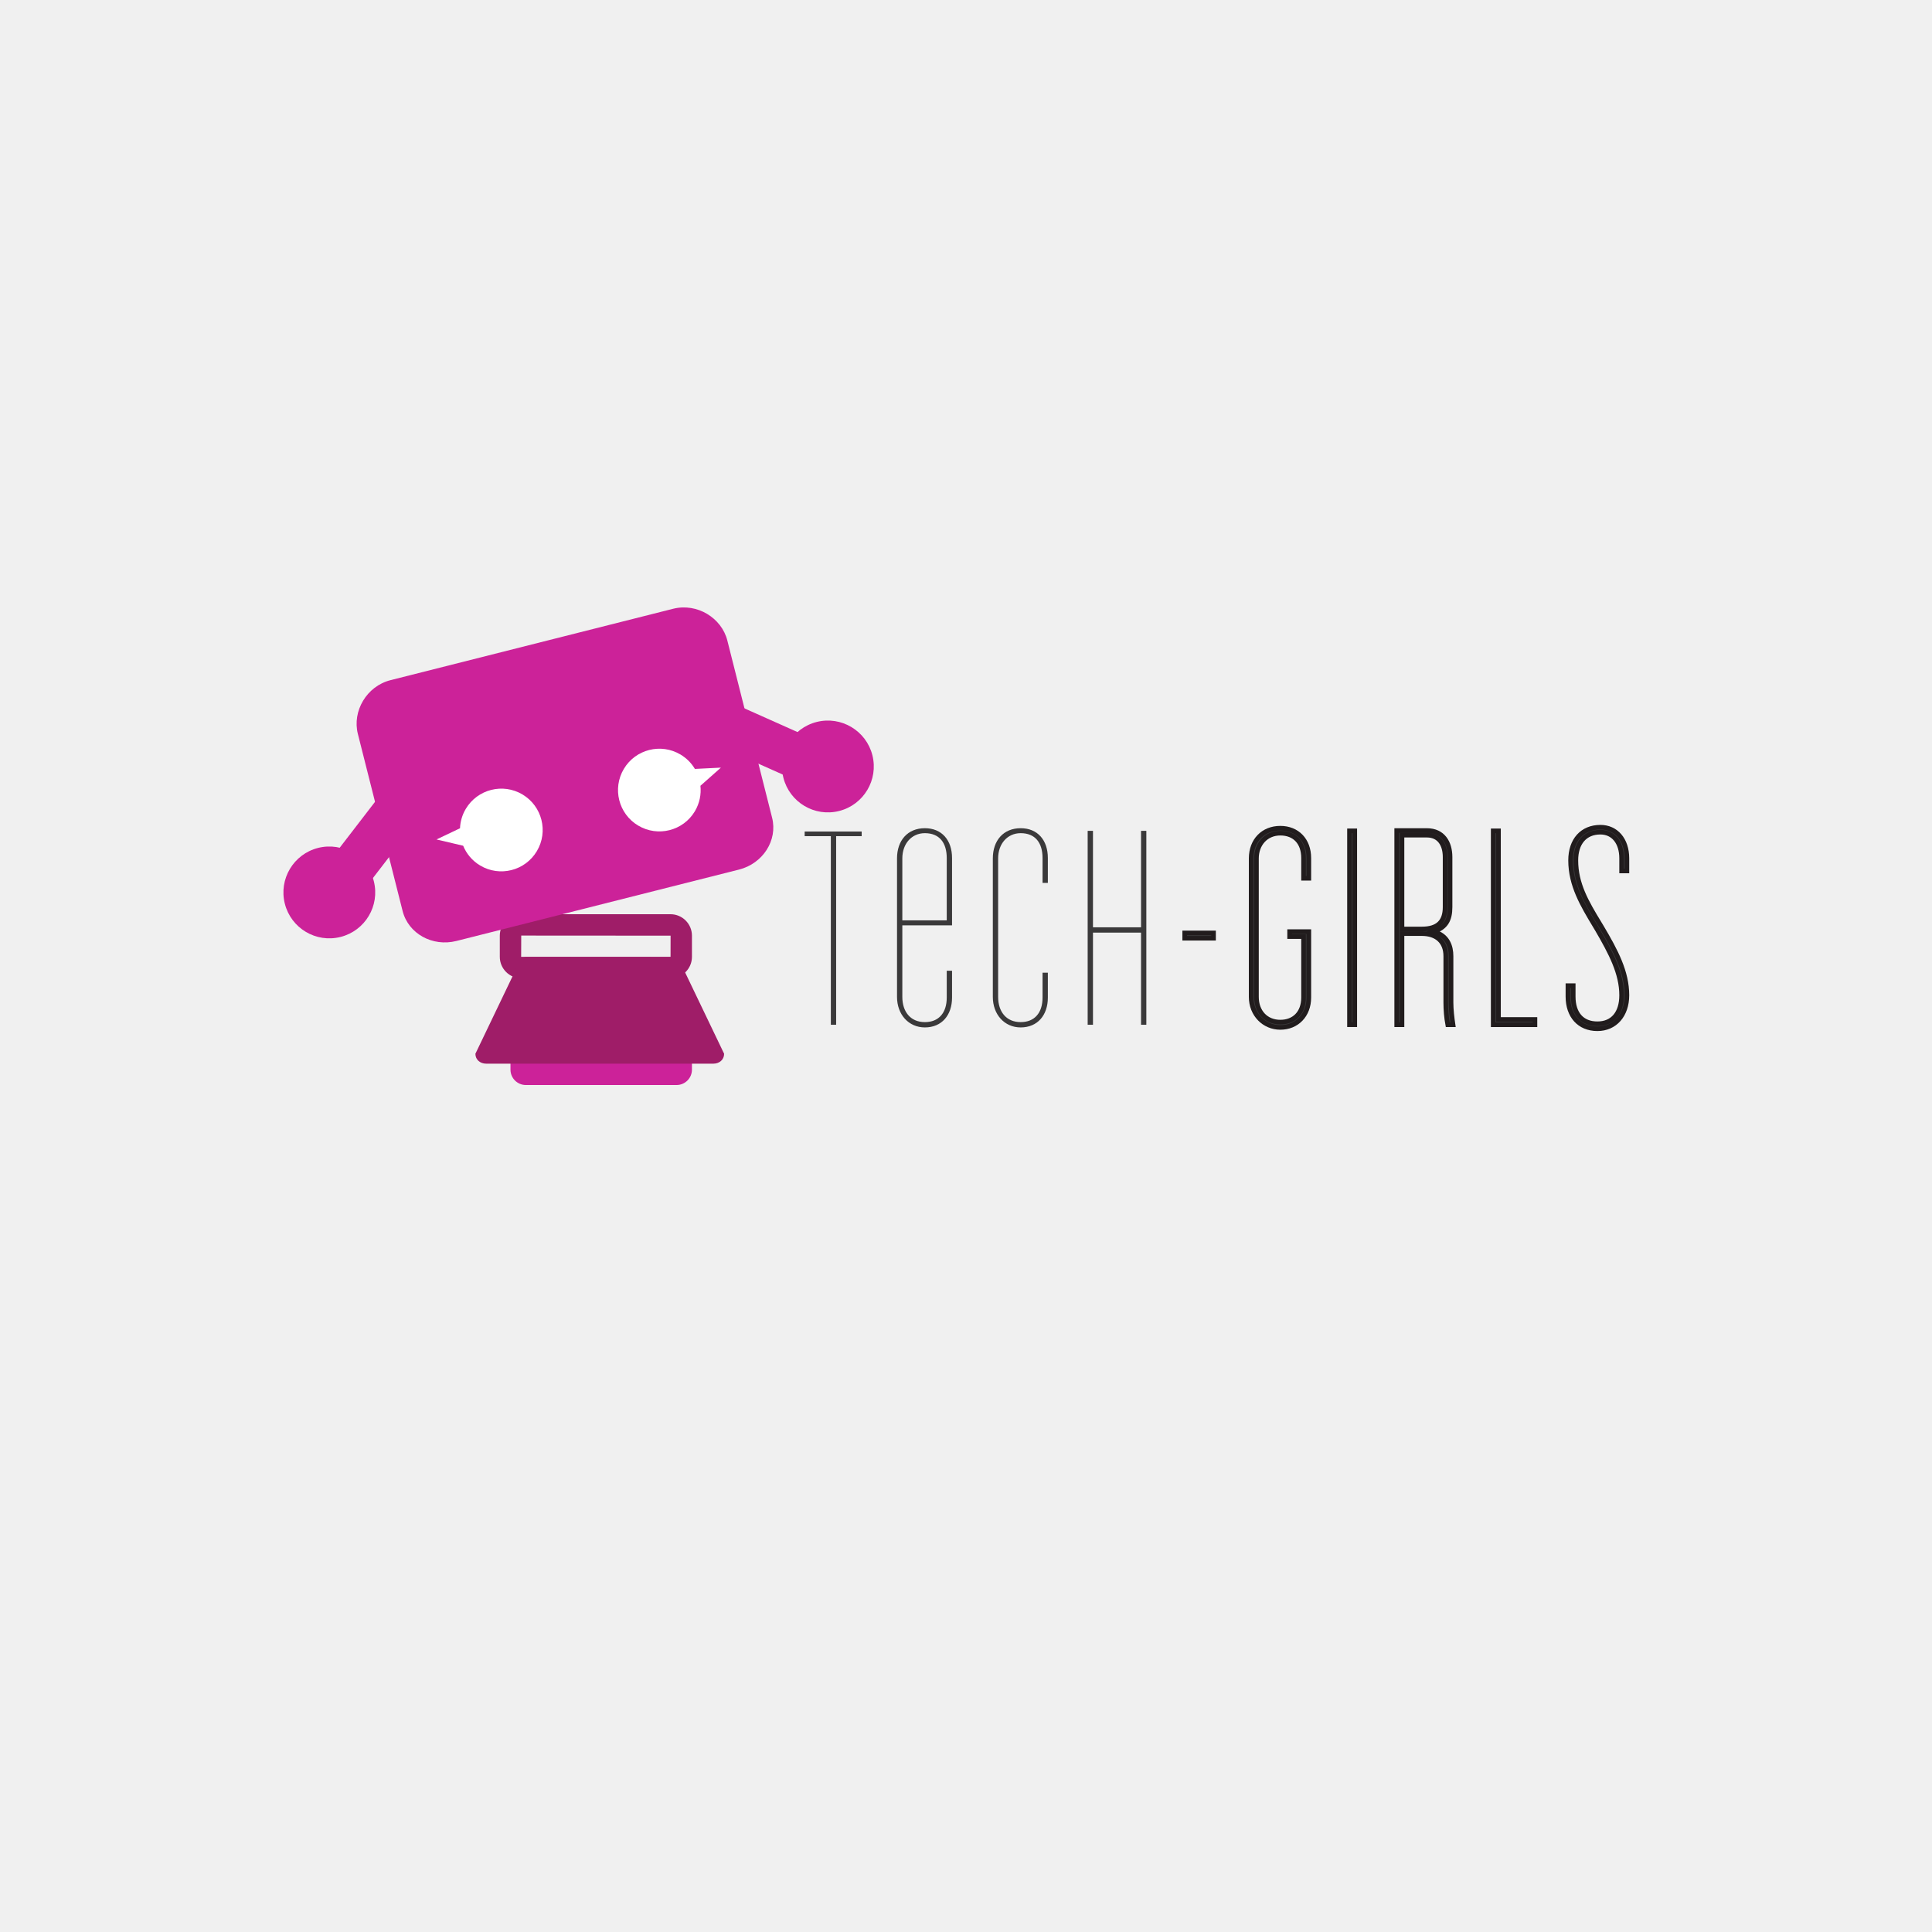
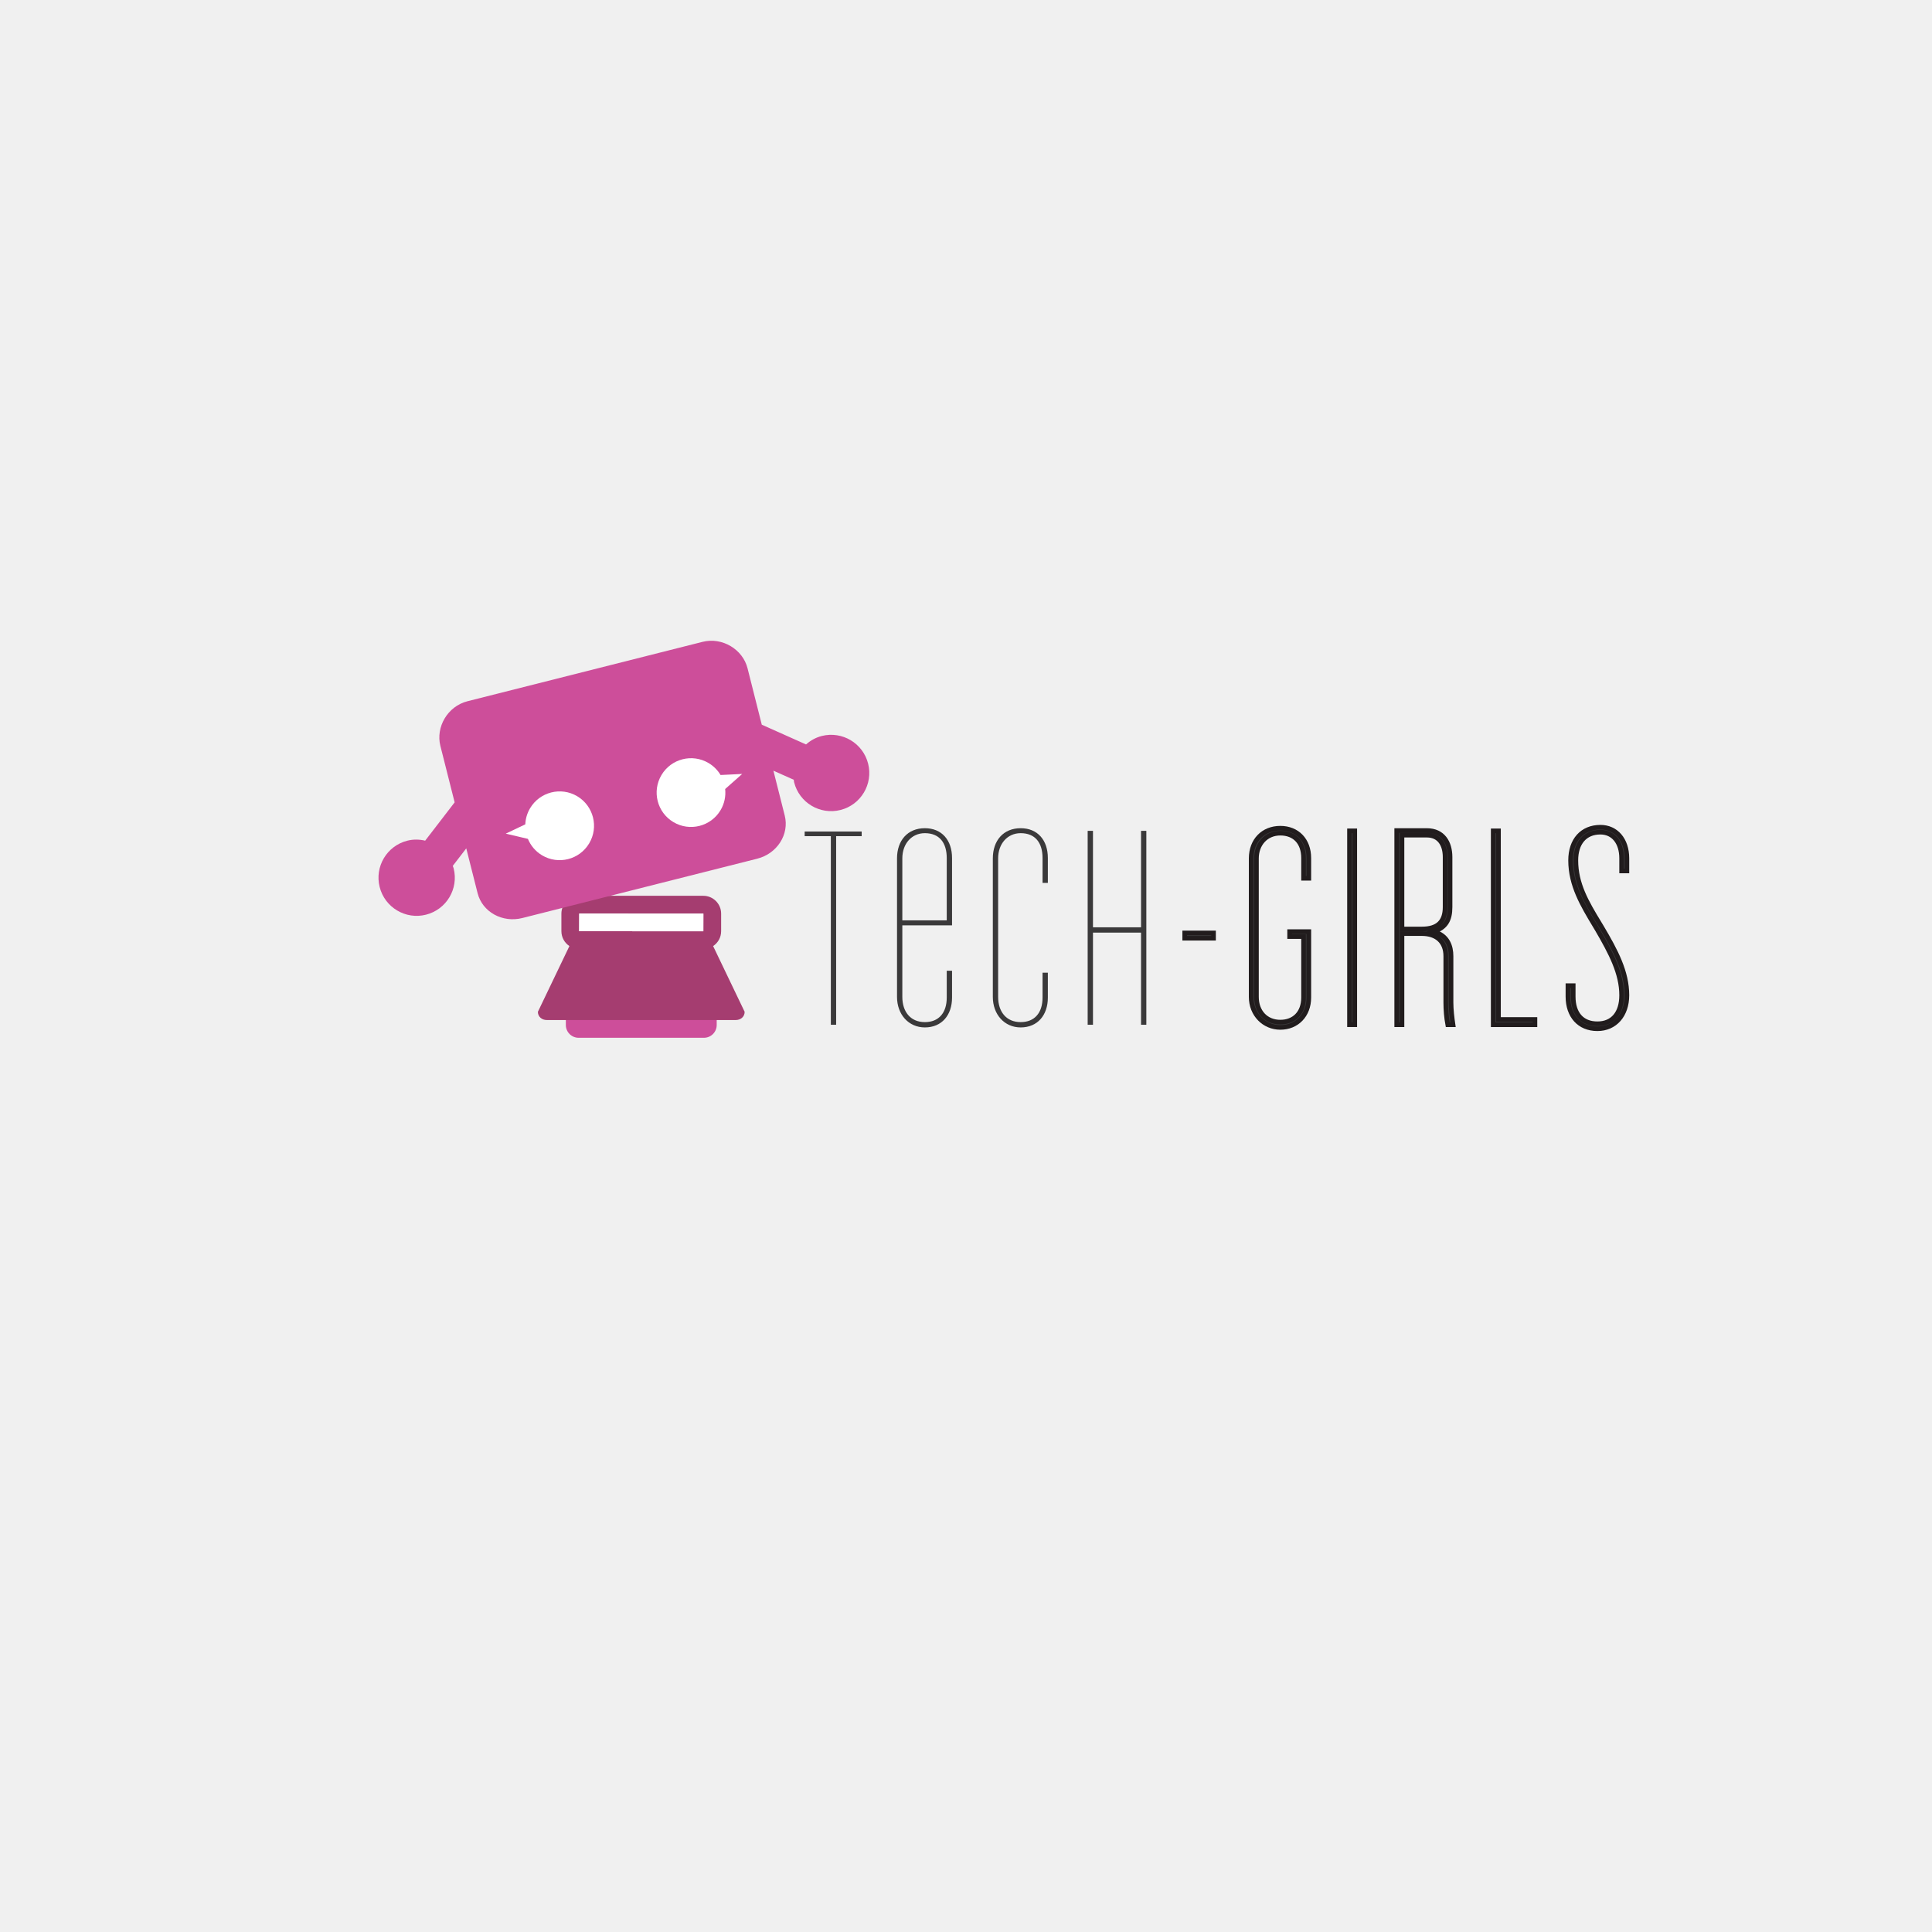
<svg xmlns="http://www.w3.org/2000/svg" id="svg3023" version="1.1" width="765" height="765" xml:space="preserve">
  <defs id="defs3027">
    <clipPath clipPathUnits="userSpaceOnUse" id="clipPath3051">
      <path d="M 0,0 612,0 612,612 0,612 0,0 z" id="path3053" />
    </clipPath>
    <clipPath clipPathUnits="userSpaceOnUse" id="clipPath3107">
      <path d="M 0,0 612,0 612,612 0,612 0,0 z" id="path3109" />
    </clipPath>
    <clipPath clipPathUnits="userSpaceOnUse" id="clipPath3125">
      <path d="M 0,0 612,0 612,612 0,612 0,0 z" id="path3127" />
    </clipPath>
    <clipPath clipPathUnits="userSpaceOnUse" id="clipPath3139">
      <path d="M 0,0 612,0 612,612 0,612 0,0 z" id="path3141" />
    </clipPath>
    <clipPath clipPathUnits="userSpaceOnUse" id="clipPath3155">
      <path d="M 0,0 612,0 612,612 0,612 0,0 z" id="path3157" />
    </clipPath>
    <clipPath clipPathUnits="userSpaceOnUse" id="clipPath3215">
      <path d="M 0,0 612,0 612,612 0,612 0,0 z" id="path3217" />
    </clipPath>
    <clipPath clipPathUnits="userSpaceOnUse" id="clipPath3233">
      <path d="M 0,0 612,0 612,612 0,612 0,0 z" id="path3235" />
    </clipPath>
    <clipPath clipPathUnits="userSpaceOnUse" id="clipPath3247">
      <path d="M 0,0 612,0 612,612 0,612 0,0 z" id="path3249" />
    </clipPath>
    <clipPath clipPathUnits="userSpaceOnUse" id="clipPath3263">
      <path d="M 0,0 612,0 612,612 0,612 0,0 z" id="path3265" />
    </clipPath>
    <clipPath clipPathUnits="userSpaceOnUse" id="clipPath3323">
      <path d="M 0,0 612,0 612,612 0,612 0,0 z" id="path3325" />
    </clipPath>
    <clipPath clipPathUnits="userSpaceOnUse" id="clipPath3341">
      <path d="M 0,0 612,0 612,612 0,612 0,0 z" id="path3343" />
    </clipPath>
    <clipPath clipPathUnits="userSpaceOnUse" id="clipPath3357">
      <path d="M 0,0 612,0 612,612 0,612 0,0 z" id="path3359" />
    </clipPath>
    <clipPath clipPathUnits="userSpaceOnUse" id="clipPath3373">
      <path d="M 0,0 612,0 612,612 0,612 0,0 z" id="path3375" />
    </clipPath>
    <clipPath clipPathUnits="userSpaceOnUse" id="clipPath3429">
      <path d="M 0,0 612,0 612,612 0,612 0,0 z" id="path3431" />
    </clipPath>
    <clipPath clipPathUnits="userSpaceOnUse" id="clipPath3453">
      <path d="M 0,0 612,0 612,612 0,612 0,0 z" id="path3455" />
    </clipPath>
    <clipPath clipPathUnits="userSpaceOnUse" id="clipPath3473">
      <path d="M 0,0 612,0 612,612 0,612 0,0 z" id="path3475" />
    </clipPath>
    <clipPath clipPathUnits="userSpaceOnUse" id="clipPath3497">
      <path d="M 0,0 612,0 612,612 0,612 0,0 z" id="path3499" />
    </clipPath>
    <clipPath clipPathUnits="userSpaceOnUse" id="clipPath4728">
      <path d="M 0,0 612,0 612,612 0,612 0,0 z" id="path4730" />
    </clipPath>
    <clipPath clipPathUnits="userSpaceOnUse" id="clipPath4752">
      <path d="M 0,0 612,0 612,612 0,612 0,0 z" id="path4754" />
    </clipPath>
    <clipPath clipPathUnits="userSpaceOnUse" id="clipPath4772">
      <path d="M 0,0 612,0 612,612 0,612 0,0 z" id="path4774" />
    </clipPath>
    <clipPath clipPathUnits="userSpaceOnUse" id="clipPath4796">
      <path d="M 0,0 612,0 612,612 0,612 0,0 z" id="path4798" />
    </clipPath>
    <clipPath clipPathUnits="userSpaceOnUse" id="clipPath8003">
      <path d="M 0,0 612,0 612,612 0,612 0,0 z" id="path8005" />
    </clipPath>
    <clipPath clipPathUnits="userSpaceOnUse" id="clipPath3032-8">
      <path d="M 0,0 612,0 612,612 0,612 0,0 z" id="path3034-3" />
    </clipPath>
    <clipPath clipPathUnits="userSpaceOnUse" id="clipPath3032-8-3">
      <path d="M 0,0 612,0 612,612 0,612 0,0 z" id="path3034-3-3" />
    </clipPath>
    <clipPath clipPathUnits="userSpaceOnUse" id="clipPath3330">
      <path d="M 0,0 612,0 612,612 0,612 0,0 z" id="path3332" />
    </clipPath>
    <clipPath clipPathUnits="userSpaceOnUse" id="clipPath3776">
      <path d="M 0,0 612,0 612,612 0,612 0,0 z" id="path3778" />
    </clipPath>
    <clipPath clipPathUnits="userSpaceOnUse" id="clipPath3752">
      <path d="M 0,0 612,0 612,612 0,612 0,0 z" id="path3754" />
    </clipPath>
    <clipPath clipPathUnits="userSpaceOnUse" id="clipPath3732">
      <path d="M 0,0 612,0 612,612 0,612 0,0 z" id="path3734" />
    </clipPath>
    <clipPath clipPathUnits="userSpaceOnUse" id="clipPath3708">
      <path d="M 0,0 612,0 612,612 0,612 0,0 z" id="path3710" />
    </clipPath>
  </defs>
  <g id="g3031" transform="matrix(1.25,0,0,-1.25,0,765)">
    <g transform="matrix(7.566527,0,0,7.557451,-1232.098,-2946.059)" clip-path="url(#clipPath3051)" id="g3049">
-       <g transform="matrix(0.4468953,0,0,0.447432,91.26737,243.076)" id="g3326">
-         <g id="g3328" clip-path="url(#clipPath3330)">
-           <g id="g3334" transform="translate(224.534,442.861)">
-             <path d="m 0,0 c 0.437,0.981 1.747,1.35 2.924,0.824 l 8.521,-3.804 c 1.178,-0.524 1.778,-1.746 1.34,-2.727 l -0.08,-0.178 C 12.268,-6.865 10.912,-7.34 9.734,-6.814 l -8.522,3.803 c -1.177,0.525 -1.73,1.853 -1.292,2.833 L 0,0 z" style="fill:#cc2299;fill-opacity:1;fill-rule:nonzero;stroke:none" id="path3336" />
-           </g>
-           <g id="g3338" transform="translate(238.7547,432.9889)">
-             <path d="M 0,0 C -2.305,-0.582 -4.642,0.813 -5.223,3.116 -5.805,5.418 -4.41,7.757 -2.107,8.339 0.195,8.92 2.533,7.524 3.115,5.222 3.696,2.919 2.302,0.581 0,0" style="fill:#cc2299;fill-opacity:1;fill-rule:nonzero;stroke:none" id="path3340" />
-           </g>
-           <g id="g3342" transform="translate(199.8738,436.6305)">
-             <path d="m 0,0 c -0.852,0.656 -2.179,0.359 -2.964,-0.662 l -5.692,-7.396 c -0.787,-1.021 -0.735,-2.38 0.116,-3.036 l 0.154,-0.118 c 0.851,-0.655 2.271,-0.429 3.057,0.593 l 5.692,7.394 c 0.787,1.022 0.642,2.453 -0.209,3.108 L 0,0 z" style="fill:#cc2299;fill-opacity:1;fill-rule:nonzero;stroke:none" id="path3344" />
-           </g>
-           <g id="g3346" transform="translate(192.0486,421.1901)">
-             <path d="M 0,0 C 2.304,0.581 3.698,2.919 3.116,5.222 2.535,7.524 0.197,8.92 -2.106,8.339 -4.408,7.757 -5.803,5.418 -5.222,3.116 -4.64,0.813 -2.302,-0.582 0,0" style="fill:#cc2299;fill-opacity:1;fill-rule:nonzero;stroke:none" id="path3348" />
-           </g>
-           <g id="g3350" transform="translate(222.9577,417.318)">
-             <path d="m 0,0 -13.984,0 c -1.107,0 -2.008,0.901 -2.008,2.009 l 0,1.982 c 0,1.108 0.901,2.009 2.008,2.009 L 0,6 C 1.107,6 2.008,5.099 2.008,3.991 l 0,-1.982 C 2.008,0.901 1.107,0 0,0 M -13.984,4 -13.992,2.009 0,2 0.003,2 0.008,3.991 -13.984,4 z" style="fill:#9f1d68;fill-opacity:1;fill-rule:nonzero;stroke:none" id="path3352" />
-           </g>
-           <g id="g3354" transform="translate(224.9656,408.7575)">
-             <path d="m 0,0 c 0,-0.795 -0.645,-1.44 -1.44,-1.44 l -14.12,0 C -16.355,-1.44 -17,-0.795 -17,0 l 0,2.121 c 0,0.795 0.645,1.439 1.44,1.439 l 14.12,0 C -0.645,3.56 0,2.916 0,2.121 L 0,0 z" style="fill:#cc2299;fill-opacity:1;fill-rule:nonzero;stroke:none" id="path3356" />
-           </g>
-           <g id="g3358" transform="translate(232.4743,432.359)">
-             <path d="m 0,0 c 0.534,-2.115 -0.854,-4.292 -3.104,-4.86 l -26.468,-6.687 c -2.249,-0.567 -4.505,0.688 -5.04,2.803 l -4.194,16.599 c -0.535,2.118 0.812,4.463 3.061,5.031 l 26.469,6.686 c 2.249,0.569 4.549,-0.855 5.082,-2.971 L 0,0 z" style="fill:#cc2299;fill-opacity:1;fill-rule:nonzero;stroke:none" id="path3360" />
-           </g>
-           <g id="g3362" transform="translate(203.782,433.193)">
-             <path d="m 0,0 c -0.342,-0.573 -0.518,-1.199 -0.543,-1.822 l -2.202,-1.05 2.495,-0.587 C 0.057,-4.206 0.596,-4.865 1.344,-5.312 3.18,-6.407 5.557,-5.807 6.653,-3.969 7.75,-2.132 7.148,0.246 5.312,1.342 3.475,2.438 1.098,1.836 0,0" style="fill:#ffffff;fill-opacity:1;fill-rule:nonzero;stroke:none" id="path3364" />
-           </g>
-           <g id="g3366" transform="translate(223.8972,438.275)">
-             <path d="M 0,0 C 0.574,-0.344 1.026,-0.81 1.345,-1.346 L 3.781,-1.225 1.863,-2.924 C 1.948,-3.729 1.787,-4.564 1.342,-5.313 0.246,-7.148 -2.132,-7.748 -3.969,-6.652 -5.807,-5.557 -6.406,-3.18 -5.311,-1.343 -4.215,0.495 -1.836,1.096 0,0" style="fill:#ffffff;fill-opacity:1;fill-rule:nonzero;stroke:none" id="path3368" />
-           </g>
-           <g id="g3370" transform="translate(227.9801,410.2448)">
-             <path d="m 0,0 c 0,-0.558 -0.451,-0.927 -1.007,-0.927 l -21.285,0 c -0.557,0 -1.008,0.369 -1.008,0.927 l 3.8,7.924 c 0.306,0.63 0.451,1.149 1.008,1.149 l 13.684,0 c 0.557,0 0.702,-0.519 1.008,-1.149 L 0,0 z" style="fill:#9f1d68;fill-opacity:1;fill-rule:nonzero;stroke:none" id="path3372" />
-           </g>
-         </g>
-       </g>
      <g id="g4022" transform="matrix(2.917044,0,0,2.917044,-355.4315,-791.3693)">
        <g transform="matrix(0.132161,0,0,0.1323197,189.6687,420.6736)" id="g3700">
          <path id="path3702" style="fill:#3a393a;fill-opacity:1;fill-rule:nonzero;stroke:none" d="m 0,0 0,-20.481 -0.576,0 0,20.481 -2.843,0 0,0.504 6.191,0 L 2.772,0 0,0 z" />
        </g>
        <g id="g3704" transform="matrix(0.132161,0,0,0.1323197,144.0406,386.124)">
          <g clip-path="url(#clipPath3708)" id="g3706">
            <g transform="translate(357.8318,251.4235)" id="g3712">
              <path id="path3714" style="fill:#3a393a;fill-opacity:1;fill-rule:nonzero;stroke:none" d="m 0,0 -5.399,0 0,-7.774 c 0,-1.584 0.864,-2.736 2.448,-2.736 1.512,0 2.375,1.008 2.375,2.664 l 0,2.915 0.576,0 0,-2.915 c 0,-1.908 -1.116,-3.24 -2.951,-3.24 -1.764,0 -3.024,1.404 -3.024,3.312 l 0,15.045 c 0,1.944 1.152,3.276 3.024,3.276 C -1.116,10.547 0,9.252 0,7.308 L 0,0 z m -0.576,7.308 c 0,1.655 -0.792,2.7 -2.375,2.7 -1.44,0 -2.448,-1.153 -2.448,-2.737 l 0,-6.73 4.823,0 0,6.767 z" />
            </g>
            <g transform="translate(367.6599,258.7311)" id="g3716">
              <path id="path3718" style="fill:#3a393a;fill-opacity:1;fill-rule:nonzero;stroke:none" d="m 0,0 c 0,1.655 -0.792,2.7 -2.375,2.7 -1.44,0 -2.448,-1.152 -2.448,-2.736 l 0,-15.046 c 0,-1.584 0.864,-2.735 2.448,-2.735 1.511,0 2.375,1.007 2.375,2.664 l 0,2.699 0.576,0 0,-2.699 c 0,-1.909 -1.116,-3.241 -2.951,-3.241 -1.764,0 -3.024,1.405 -3.024,3.312 l 0,15.046 c 0,1.943 1.152,3.275 3.024,3.275 1.835,0 2.951,-1.295 2.951,-3.239 l 0,-2.7 L 0,-2.7 0,0 z" />
            </g>
          </g>
        </g>
        <g transform="matrix(0.132161,0,0,0.1323197,194.1205,417.9635)" id="g3720">
          <path id="path3722" style="fill:#3a393a;fill-opacity:1;fill-rule:nonzero;stroke:none" d="m 0,0 -0.576,0 0,10.007 -5.219,0 0,-10.007 -0.576,0 0,21.058 0.576,0 0,-10.475 5.219,0 0,10.475 0.576,0 L 0,0 z" />
        </g>
        <path id="path3724" style="fill:#3a393a;fill-opacity:1;fill-rule:nonzero;stroke:none" d="m 194.671,419.207 0.414,0 0,0.076 -0.414,0 0,-0.076 z" />
        <path id="path3726" style="fill:none;stroke:#211c1d;stroke-width:0.066;stroke-linecap:butt;stroke-linejoin:miter;stroke-miterlimit:10;stroke-opacity:1;stroke-dasharray:none" d="m 195.085,419.207 -0.414,0 0,0.076 0.414,0 0,-0.076 z" />
        <g id="g3728" transform="matrix(0.132161,0,0,0.1323197,144.0406,386.124)">
          <g clip-path="url(#clipPath3732)" id="g3730">
            <g transform="translate(394.4894,250.2008)" id="g3736">
              <path id="path3738" style="fill:#3a393a;fill-opacity:1;fill-rule:nonzero;stroke:none" d="m 0,0 0,0.539 2.087,0 0,-7.162 c 0,-1.908 -1.295,-3.24 -3.095,-3.24 -1.764,0 -3.168,1.404 -3.168,3.311 l 0,15.046 c 0,1.944 1.296,3.276 3.168,3.276 1.836,0 3.095,-1.295 3.095,-3.24 l 0,-2.196 -0.575,0 0,2.196 c 0,1.693 -0.972,2.7 -2.52,2.7 -1.584,0 -2.592,-1.224 -2.592,-2.736 l 0,-15.046 c 0,-1.584 1.008,-2.735 2.592,-2.735 1.512,0 2.52,1.008 2.52,2.664 L 1.512,0 0,0 z" />
            </g>
            <g transform="translate(394.4894,250.2008)" id="g3740">
              <path id="path3742" style="fill:none;stroke:#211c1d;stroke-width:0.5;stroke-linecap:butt;stroke-linejoin:miter;stroke-miterlimit:10;stroke-opacity:1;stroke-dasharray:none" d="m 0,0 0,0.539 2.087,0 0,-7.162 c 0,-1.908 -1.295,-3.24 -3.095,-3.24 -1.764,0 -3.168,1.404 -3.168,3.311 l 0,15.046 c 0,1.944 1.296,3.276 3.168,3.276 1.836,0 3.095,-1.295 3.095,-3.24 l 0,-2.196 -0.575,0 0,2.196 c 0,1.693 -0.972,2.7 -2.52,2.7 -1.584,0 -2.592,-1.224 -2.592,-2.736 l 0,-15.046 c 0,-1.584 1.008,-2.735 2.592,-2.735 1.512,0 2.52,1.008 2.52,2.664 L 1.512,0 0,0 z" />
            </g>
          </g>
        </g>
        <path id="path3744" style="fill:#3a393a;fill-opacity:1;fill-rule:nonzero;stroke:none" d="m 197.036,417.964 0.076,0 0,2.786 -0.076,0 0,-2.786 z" />
        <path id="path3746" style="fill:none;stroke:#211c1d;stroke-width:0.066;stroke-linecap:butt;stroke-linejoin:miter;stroke-miterlimit:10;stroke-opacity:1;stroke-dasharray:none" d="m 197.036,420.75 0.076,0 0,-2.786 -0.076,0 0,2.786 z" />
        <g id="g3748" transform="matrix(0.132161,0,0,0.1323197,144.0406,386.124)">
          <g clip-path="url(#clipPath3752)" id="g3750">
            <g transform="translate(411.6609,240.6256)" id="g3756">
              <path id="path3758" style="fill:#3a393a;fill-opacity:1;fill-rule:nonzero;stroke:none" d="m 0,0 c -0.144,0.756 -0.216,1.62 -0.216,2.411 l 0,5.04 c 0,1.583 -1.008,2.447 -2.592,2.447 l -2.159,0 0,-9.898 -0.576,0 0,21.093 3.275,0 c 1.764,0 2.52,-1.332 2.52,-2.879 l 0,-5.436 c 0,-1.404 -0.468,-2.232 -1.8,-2.664 C 0,9.719 0.36,8.495 0.36,7.451 l 0,-5.04 C 0.36,1.655 0.468,0.72 0.576,0 L 0,0 z m -0.288,12.778 0,5.436 c 0,1.332 -0.612,2.375 -1.98,2.375 l -2.699,0 0,-10.187 2.159,0 c 1.728,0 2.52,0.792 2.52,2.376" />
            </g>
            <g transform="translate(411.6609,240.6256)" id="g3760">
              <path id="path3762" style="fill:none;stroke:#211c1d;stroke-width:0.5;stroke-linecap:butt;stroke-linejoin:miter;stroke-miterlimit:10;stroke-opacity:1;stroke-dasharray:none" d="m 0,0 c -0.144,0.756 -0.216,1.62 -0.216,2.411 l 0,5.04 c 0,1.583 -1.008,2.447 -2.592,2.447 l -2.159,0 0,-9.898 -0.576,0 0,21.093 3.275,0 c 1.764,0 2.52,-1.332 2.52,-2.879 l 0,-5.436 c 0,-1.404 -0.468,-2.232 -1.8,-2.664 C 0,9.719 0.36,8.495 0.36,7.451 l 0,-5.04 C 0.36,1.655 0.468,0.72 0.576,0 L 0,0 z m -0.288,12.778 0,5.436 c 0,1.332 -0.612,2.375 -1.98,2.375 l -2.699,0 0,-10.187 2.159,0 c 1.728,0 2.52,0.792 2.52,2.376 z" />
            </g>
          </g>
        </g>
        <g transform="matrix(0.132161,0,0,0.1323197,199.6979,417.9635)" id="g3764">
          <path id="path3766" style="fill:#3a393a;fill-opacity:1;fill-rule:nonzero;stroke:none" d="m 0,0 -4.535,0 0,21.058 0.575,0 0,-20.483 3.96,0 L 0,0 z" />
        </g>
        <g transform="matrix(0.132161,0,0,0.1323197,199.6979,417.9635)" id="g3768">
          <path id="path3770" style="fill:none;stroke:#211c1d;stroke-width:0.5;stroke-linecap:butt;stroke-linejoin:miter;stroke-miterlimit:10;stroke-opacity:1;stroke-dasharray:none" d="m 0,0 -4.535,0 0,21.058 0.575,0 0,-20.483 3.96,0 L 0,0 z" />
        </g>
        <g id="g3772" transform="matrix(0.132161,0,0,0.1323197,144.0406,386.124)">
          <g clip-path="url(#clipPath3776)" id="g3774">
            <g transform="translate(425.2874,243.6852)" id="g3780">
              <path id="path3782" style="fill:#3a393a;fill-opacity:1;fill-rule:nonzero;stroke:none" d="m 0,0 c 0,-1.836 0.935,-2.951 2.627,-2.951 1.656,0 2.628,1.151 2.628,3.096 0,2.375 -1.152,4.57 -2.664,7.162 l -0.216,0.36 c -1.367,2.268 -2.663,4.427 -2.663,7.127 0,2.196 1.26,3.6 3.24,3.6 1.691,0 2.879,-1.332 2.879,-3.384 l 0,-1.367 -0.576,0 0,1.367 c 0,1.728 -0.9,2.844 -2.303,2.844 -1.692,0 -2.664,-1.188 -2.664,-3.06 0,-2.556 1.151,-4.535 2.555,-6.839 L 3.06,7.595 c 1.583,-2.663 2.771,-4.931 2.771,-7.45 0,-2.161 -1.296,-3.637 -3.204,-3.637 -1.979,0 -3.203,1.404 -3.203,3.492 l 0,1.187 L 0,1.187 0,0 z" />
            </g>
            <g transform="translate(425.2874,243.6852)" id="g3784">
              <path id="path3786" style="fill:none;stroke:#211c1d;stroke-width:0.5;stroke-linecap:butt;stroke-linejoin:miter;stroke-miterlimit:10;stroke-opacity:1;stroke-dasharray:none" d="m 0,0 c 0,-1.836 0.935,-2.951 2.627,-2.951 1.656,0 2.628,1.151 2.628,3.096 0,2.375 -1.152,4.57 -2.664,7.162 l -0.216,0.36 c -1.367,2.268 -2.663,4.427 -2.663,7.127 0,2.196 1.26,3.6 3.24,3.6 1.691,0 2.879,-1.332 2.879,-3.384 l 0,-1.367 -0.576,0 0,1.367 c 0,1.728 -0.9,2.844 -2.303,2.844 -1.692,0 -2.664,-1.188 -2.664,-3.06 0,-2.556 1.151,-4.535 2.555,-6.839 L 3.06,7.595 c 1.583,-2.663 2.771,-4.931 2.771,-7.45 0,-2.161 -1.296,-3.637 -3.204,-3.637 -1.979,0 -3.203,1.404 -3.203,3.492 l 0,1.187 L 0,1.187 0,0 z" />
            </g>
          </g>
        </g>
      </g>
    </g>
+     <g id="g3130" transform="translate(0.4156252,0.4781252)">
+       <g transform="matrix(2.811088,0,0,2.811088,226.6142,286.8282)" id="g20">
+         <path id="path22" style="fill:#cd4e9a;fill-opacity:1;fill-rule:nonzero;stroke:none" d="m 0,0 c 0,-0.795 -0.645,-1.439 -1.44,-1.439 l -14.12,0 C -16.355,-1.439 -17,-0.795 -17,0 l 0,2.121 c 0,0.795 0.645,1.44 1.44,1.44 l 14.12,0 C -0.645,3.561 0,2.916 0,2.121 L 0,0 z" />
+       </g>
+       <g transform="matrix(2.811088,0,0,2.811088,183.0642,322.1372)" id="g24">
+         <path id="path26" style="fill:#a53d70;fill-opacity:1;fill-rule:nonzero;stroke:none" d="M 0,0 13.992,-0.009 13.987,-2 13.984,-2 -0.008,-1.991 0,0 z m 15.089,-3.665 c 0.543,0.359 0.903,0.975 0.903,1.674 l 0,1.982 C 15.992,1.099 15.091,2 13.984,2 L 0,2 C -1.107,2 -2.008,1.099 -2.008,-0.009 l 0,-1.982 c 0,-0.699 0.36,-1.315 0.903,-1.674 l -3.553,-7.408 c 0,-0.558 0.451,-0.927 1.008,-0.927 l 21.285,0 c 0.556,0 1.007,0.369 1.007,0.927 l -3.553,7.408 z" />
+       </g>
+       <g transform="matrix(2.811088,0,0,2.811088,183.0642,322.1372)" id="g28">
+         <path id="path30" style="fill:#ffffff;fill-opacity:1;fill-rule:nonzero;stroke:none" d="M 0,0 13.992,-0.009 13.987,-2 13.984,-2 -0.008,-1.991 0,0 z" />
+       </g>
+       <g transform="matrix(2.811088,0,0,2.811088,274.5798,369.6237)" id="g32">
+         <path id="path34" style="fill:#cd4e9a;fill-opacity:1;fill-rule:nonzero;stroke:none" d="M 0,0 C -0.582,2.303 -2.92,3.698 -5.222,3.117 -5.909,2.943 -6.5,2.601 -6.997,2.163 l -4.986,2.227 -1.606,6.359 c -0.534,2.116 -2.833,3.54 -5.082,2.972 l -26.47,-6.687 c -2.249,-0.567 -3.595,-2.913 -3.061,-5.03 l 1.609,-6.367 -3.321,-4.316 c -0.645,0.15 -1.328,0.17 -2.013,-0.003 -2.302,-0.582 -3.698,-2.921 -3.116,-5.222 0.582,-2.304 2.919,-3.699 5.222,-3.117 2.304,0.582 3.697,2.919 3.116,5.222 -0.024,0.097 -0.069,0.182 -0.1,0.276 l 1.522,1.976 1.276,-5.049 c 0.534,-2.115 2.791,-3.37 5.04,-2.802 l 26.467,6.686 c 2.25,0.568 3.639,2.745 3.104,4.86 l -1.277,5.058 2.292,-1.023 c 0.017,-0.096 0.018,-0.192 0.043,-0.288 0.581,-2.303 2.918,-3.699 5.223,-3.117 C -0.813,-4.641 0.581,-2.303 0,0" />
+       </g>
+       <g transform="matrix(2.811088,0,0,2.811088,167.5114,355.5188)" id="g36">
+         <path id="path38" style="fill:#ffffff;fill-opacity:1;fill-rule:nonzero;stroke:none" d="m 0,0 c -0.342,-0.573 -0.518,-1.199 -0.543,-1.822 l -2.202,-1.05 2.495,-0.587 C 0.057,-4.206 0.596,-4.865 1.344,-5.312 3.18,-6.407 5.557,-5.807 6.653,-3.969 7.75,-2.132 7.148,0.246 5.312,1.342 3.475,2.438 1.098,1.836 0,0" />
+       </g>
+       <g transform="matrix(2.811088,0,0,2.811088,224.0573,369.8048)" id="g40">
+         <path id="path42" style="fill:#ffffff;fill-opacity:1;fill-rule:nonzero;stroke:none" d="m 0,0 c 0.574,-0.344 1.026,-0.81 1.345,-1.346 l 2.436,0.12 -1.918,-1.698 C 1.948,-3.729 1.787,-4.564 1.342,-5.312 0.246,-7.148 -2.132,-7.748 -3.969,-6.652 -5.807,-5.558 -6.406,-3.18 -5.311,-1.343 -4.215,0.495 -1.836,1.096 0,0" />
+       </g>
+     </g>
  </g>
</svg>
